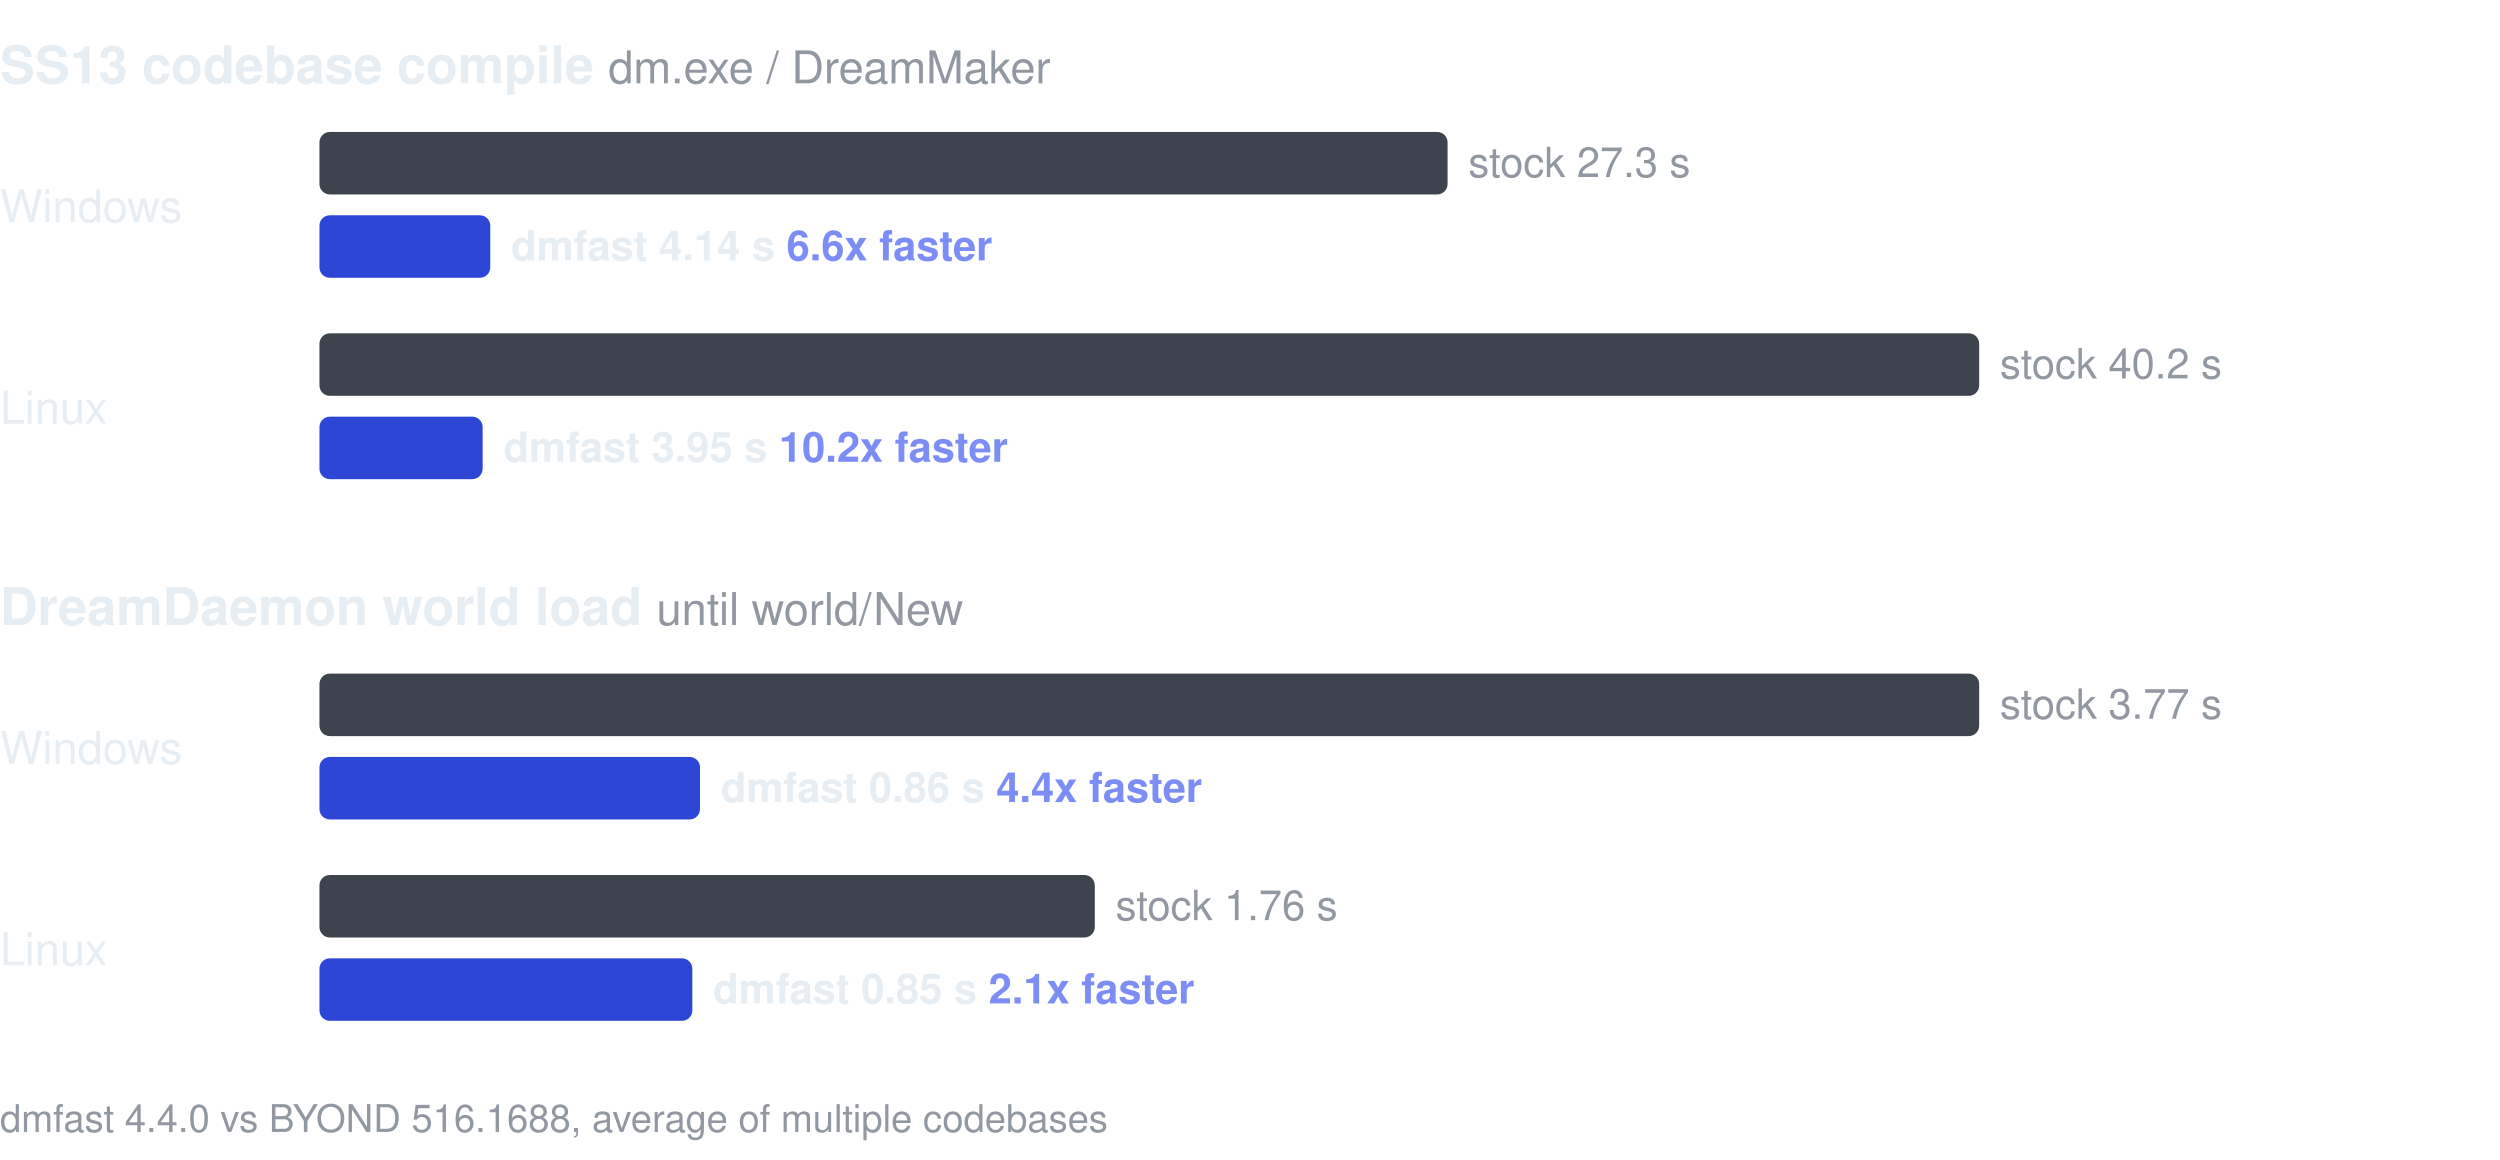
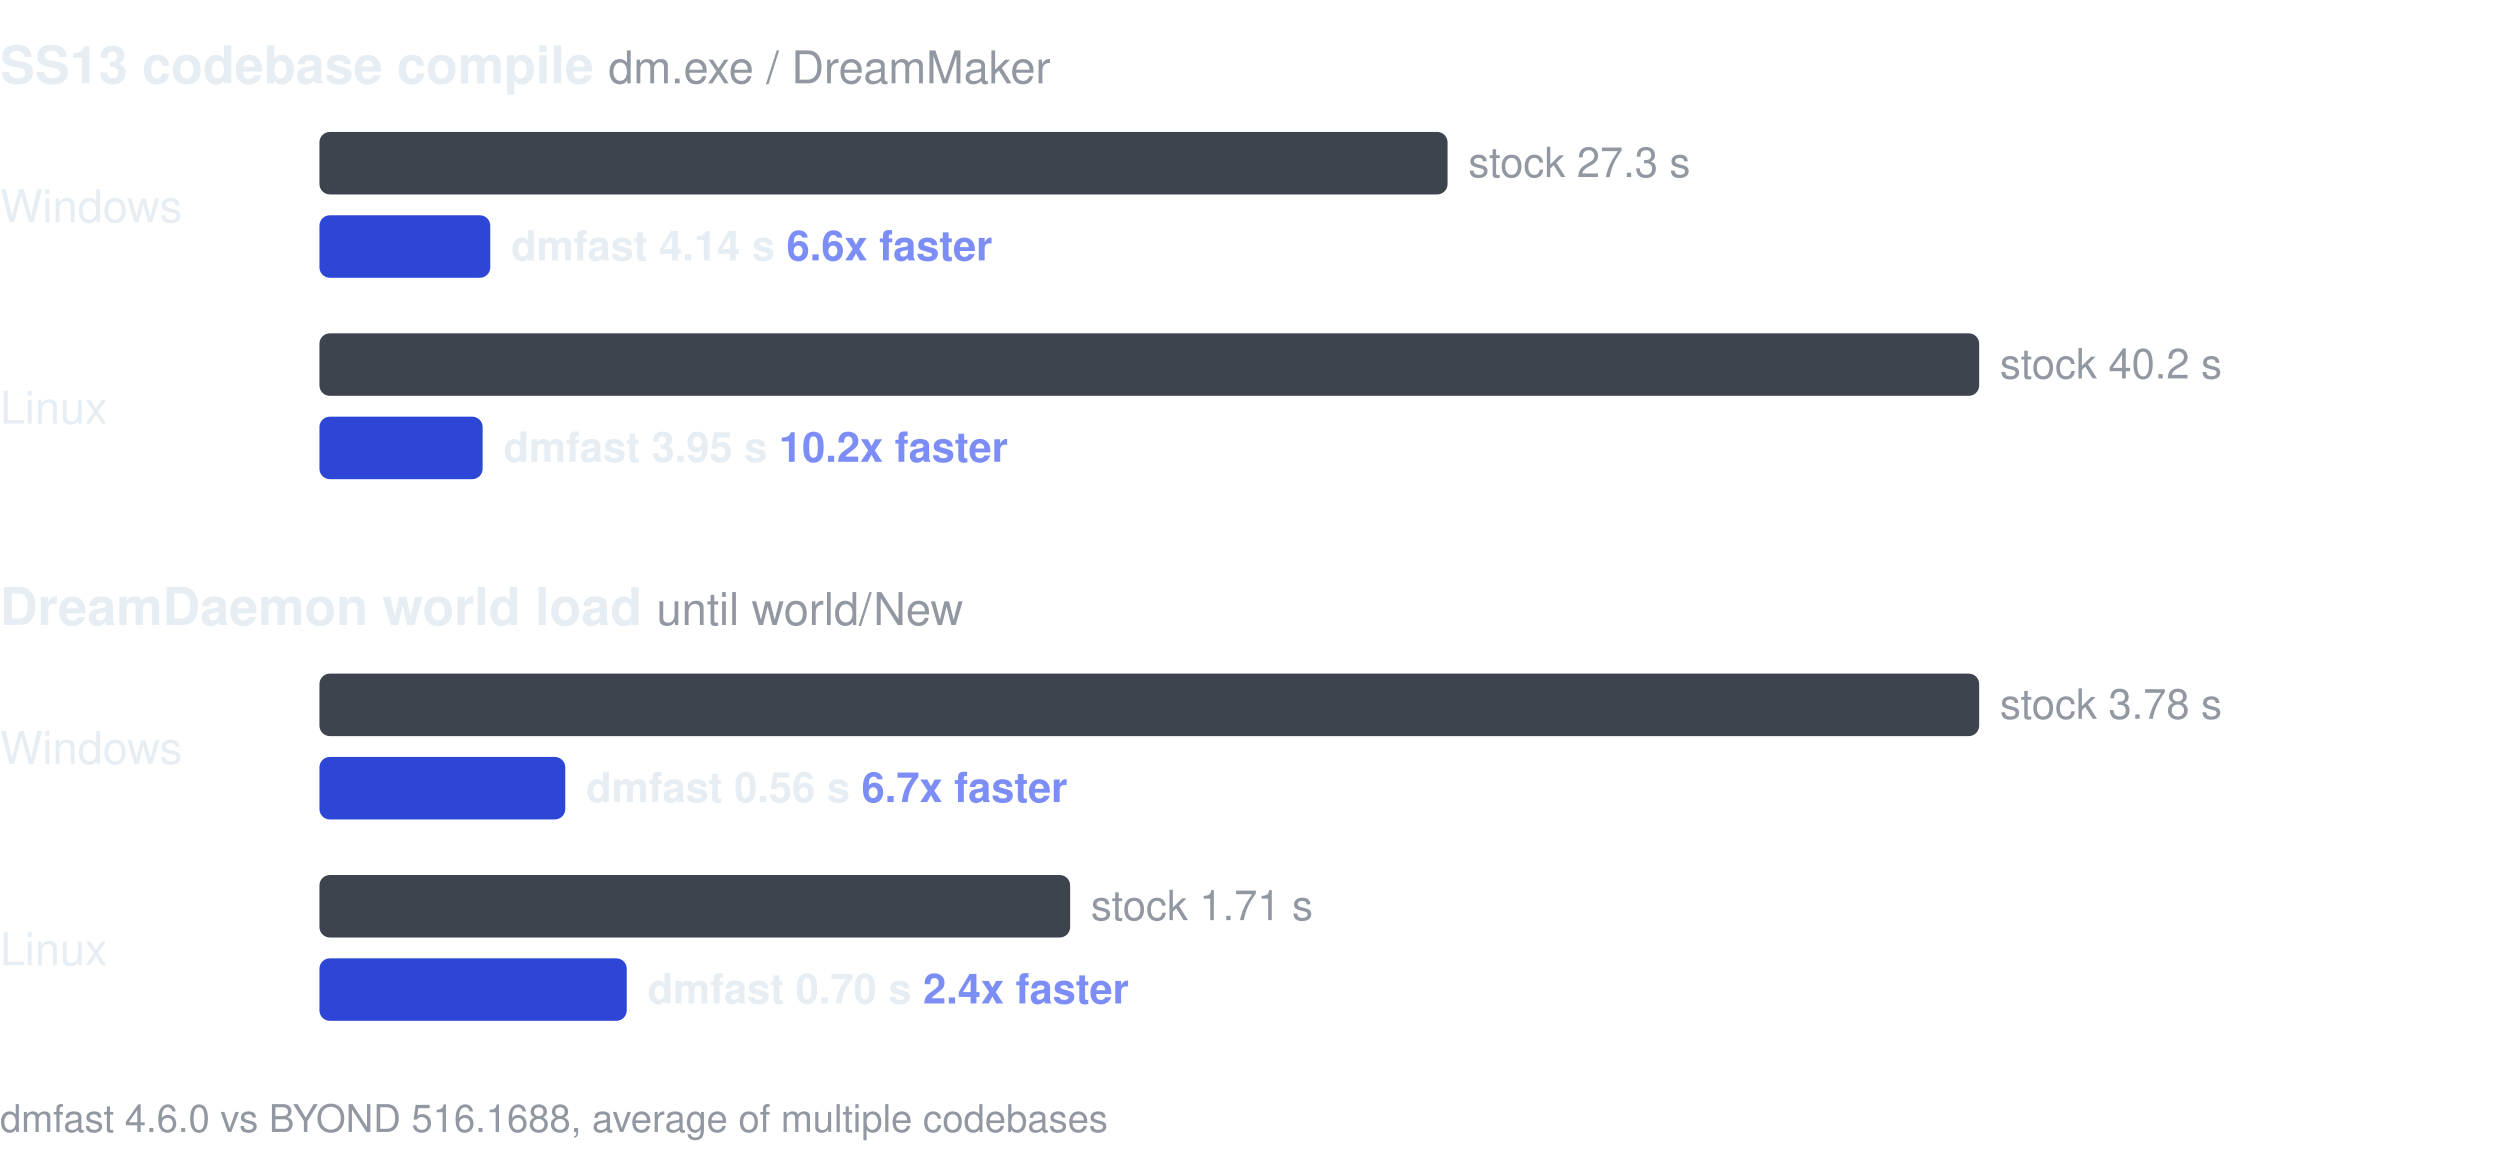
- <svg xmlns="http://www.w3.org/2000/svg" width="720" height="334" viewBox="0 0 720 334" font-family="-apple-system,BlinkMacSystemFont,Segoe UI,Helvetica,Arial,sans-serif" role="img" aria-label="dmfast speedups on SS13 codebases: compile 6.6x faster on Windows and 10.2x on Linux; DreamDaemon world load 4.4x and 2.1x faster">
+ <svg xmlns="http://www.w3.org/2000/svg" width="720" height="334" viewBox="0 0 720 334" font-family="-apple-system,BlinkMacSystemFont,Segoe UI,Helvetica,Arial,sans-serif" role="img" aria-label="dmfast speedups on SS13 codebases: compile 6.6x faster on Windows and 10.2x on Linux; DreamDaemon world load 6.7x and 2.4x faster">
  <text x="0" y="24" font-size="15" font-weight="600" fill="#e6edf3">SS13 codebase compile <tspan font-weight="400" fill="#9198a1" font-size="13">dm.exe / DreamMaker</tspan>
  </text>
  <text x="0" y="64.0" font-size="13" fill="#e6edf3">Windows</text>
  <rect x="92" y="38" width="324.9" height="18" rx="3" fill="#3d444d" />
  <text x="422.9" y="51" font-size="12" fill="#9198a1">stock 27.3 s</text>
  <rect x="92" y="62" width="49.2" height="18" rx="3" fill="#2E46D5" />
  <text x="147.2" y="75" font-size="12" fill="#e6edf3">
    <tspan font-weight="600">dmfast 4.14 s</tspan>
    <tspan fill="#7C8EF5" font-weight="700">6.6x faster</tspan>
  </text>
  <text x="0" y="122.0" font-size="13" fill="#e6edf3">Linux</text>
  <rect x="92" y="96" width="478.0" height="18" rx="3" fill="#3d444d" />
  <text x="576.0" y="109" font-size="12" fill="#9198a1">stock 40.2 s</text>
  <rect x="92" y="120" width="47.0" height="18" rx="3" fill="#2E46D5" />
  <text x="145.0" y="133" font-size="12" fill="#e6edf3">
    <tspan font-weight="600">dmfast 3.95 s</tspan>
    <tspan fill="#7C8EF5" font-weight="700">10.2x faster</tspan>
  </text>
  <text x="0" y="180" font-size="15" font-weight="600" fill="#e6edf3">DreamDaemon world load <tspan font-weight="400" fill="#9198a1" font-size="13">until world/New</tspan>
  </text>
  <text x="0" y="220.0" font-size="13" fill="#e6edf3">Windows</text>
  <rect x="92" y="194" width="478.0" height="18" rx="3" fill="#3d444d" />
-   <text x="576.0" y="207" font-size="12" fill="#9198a1">stock 3.77 s</text>
-   <rect x="92" y="218" width="109.6" height="18" rx="3" fill="#2E46D5" />
-   <text x="207.6" y="231" font-size="12" fill="#e6edf3">
-     <tspan font-weight="600">dmfast 0.86 s</tspan>
-     <tspan fill="#7C8EF5" font-weight="700">4.4x faster</tspan>
+   <text x="576.0" y="207" font-size="12" fill="#9198a1">stock 3.78 s</text>
+   <rect x="92" y="218" width="70.8" height="18" rx="3" fill="#2E46D5" />
+   <text x="168.8" y="231" font-size="12" fill="#e6edf3">
+     <tspan font-weight="600">dmfast 0.56 s</tspan>
+     <tspan fill="#7C8EF5" font-weight="700">6.7x faster</tspan>
  </text>
  <text x="0" y="278.0" font-size="13" fill="#e6edf3">Linux</text>
-   <rect x="92" y="252" width="223.3" height="18" rx="3" fill="#3d444d" />
-   <text x="321.3" y="265" font-size="12" fill="#9198a1">stock 1.76 s</text>
-   <rect x="92" y="276" width="107.4" height="18" rx="3" fill="#2E46D5" />
-   <text x="205.4" y="289" font-size="12" fill="#e6edf3">
-     <tspan font-weight="600">dmfast 0.85 s</tspan>
-     <tspan fill="#7C8EF5" font-weight="700">2.1x faster</tspan>
+   <rect x="92" y="252" width="216.2" height="18" rx="3" fill="#3d444d" />
+   <text x="314.2" y="265" font-size="12" fill="#9198a1">stock 1.71 s</text>
+   <rect x="92" y="276" width="88.5" height="18" rx="3" fill="#2E46D5" />
+   <text x="186.5" y="289" font-size="12" fill="#e6edf3">
+     <tspan font-weight="600">dmfast 0.70 s</tspan>
+     <tspan fill="#7C8EF5" font-weight="700">2.4x faster</tspan>
  </text>
-   <text x="0" y="326" font-size="11" fill="#9198a1">dmfast 4.4.0 vs BYOND 516.1688, average of multiple codebases</text>
+   <text x="0" y="326" font-size="11" fill="#9198a1">dmfast 4.6.0 vs BYOND 516.1688, average of multiple codebases</text>
</svg>
